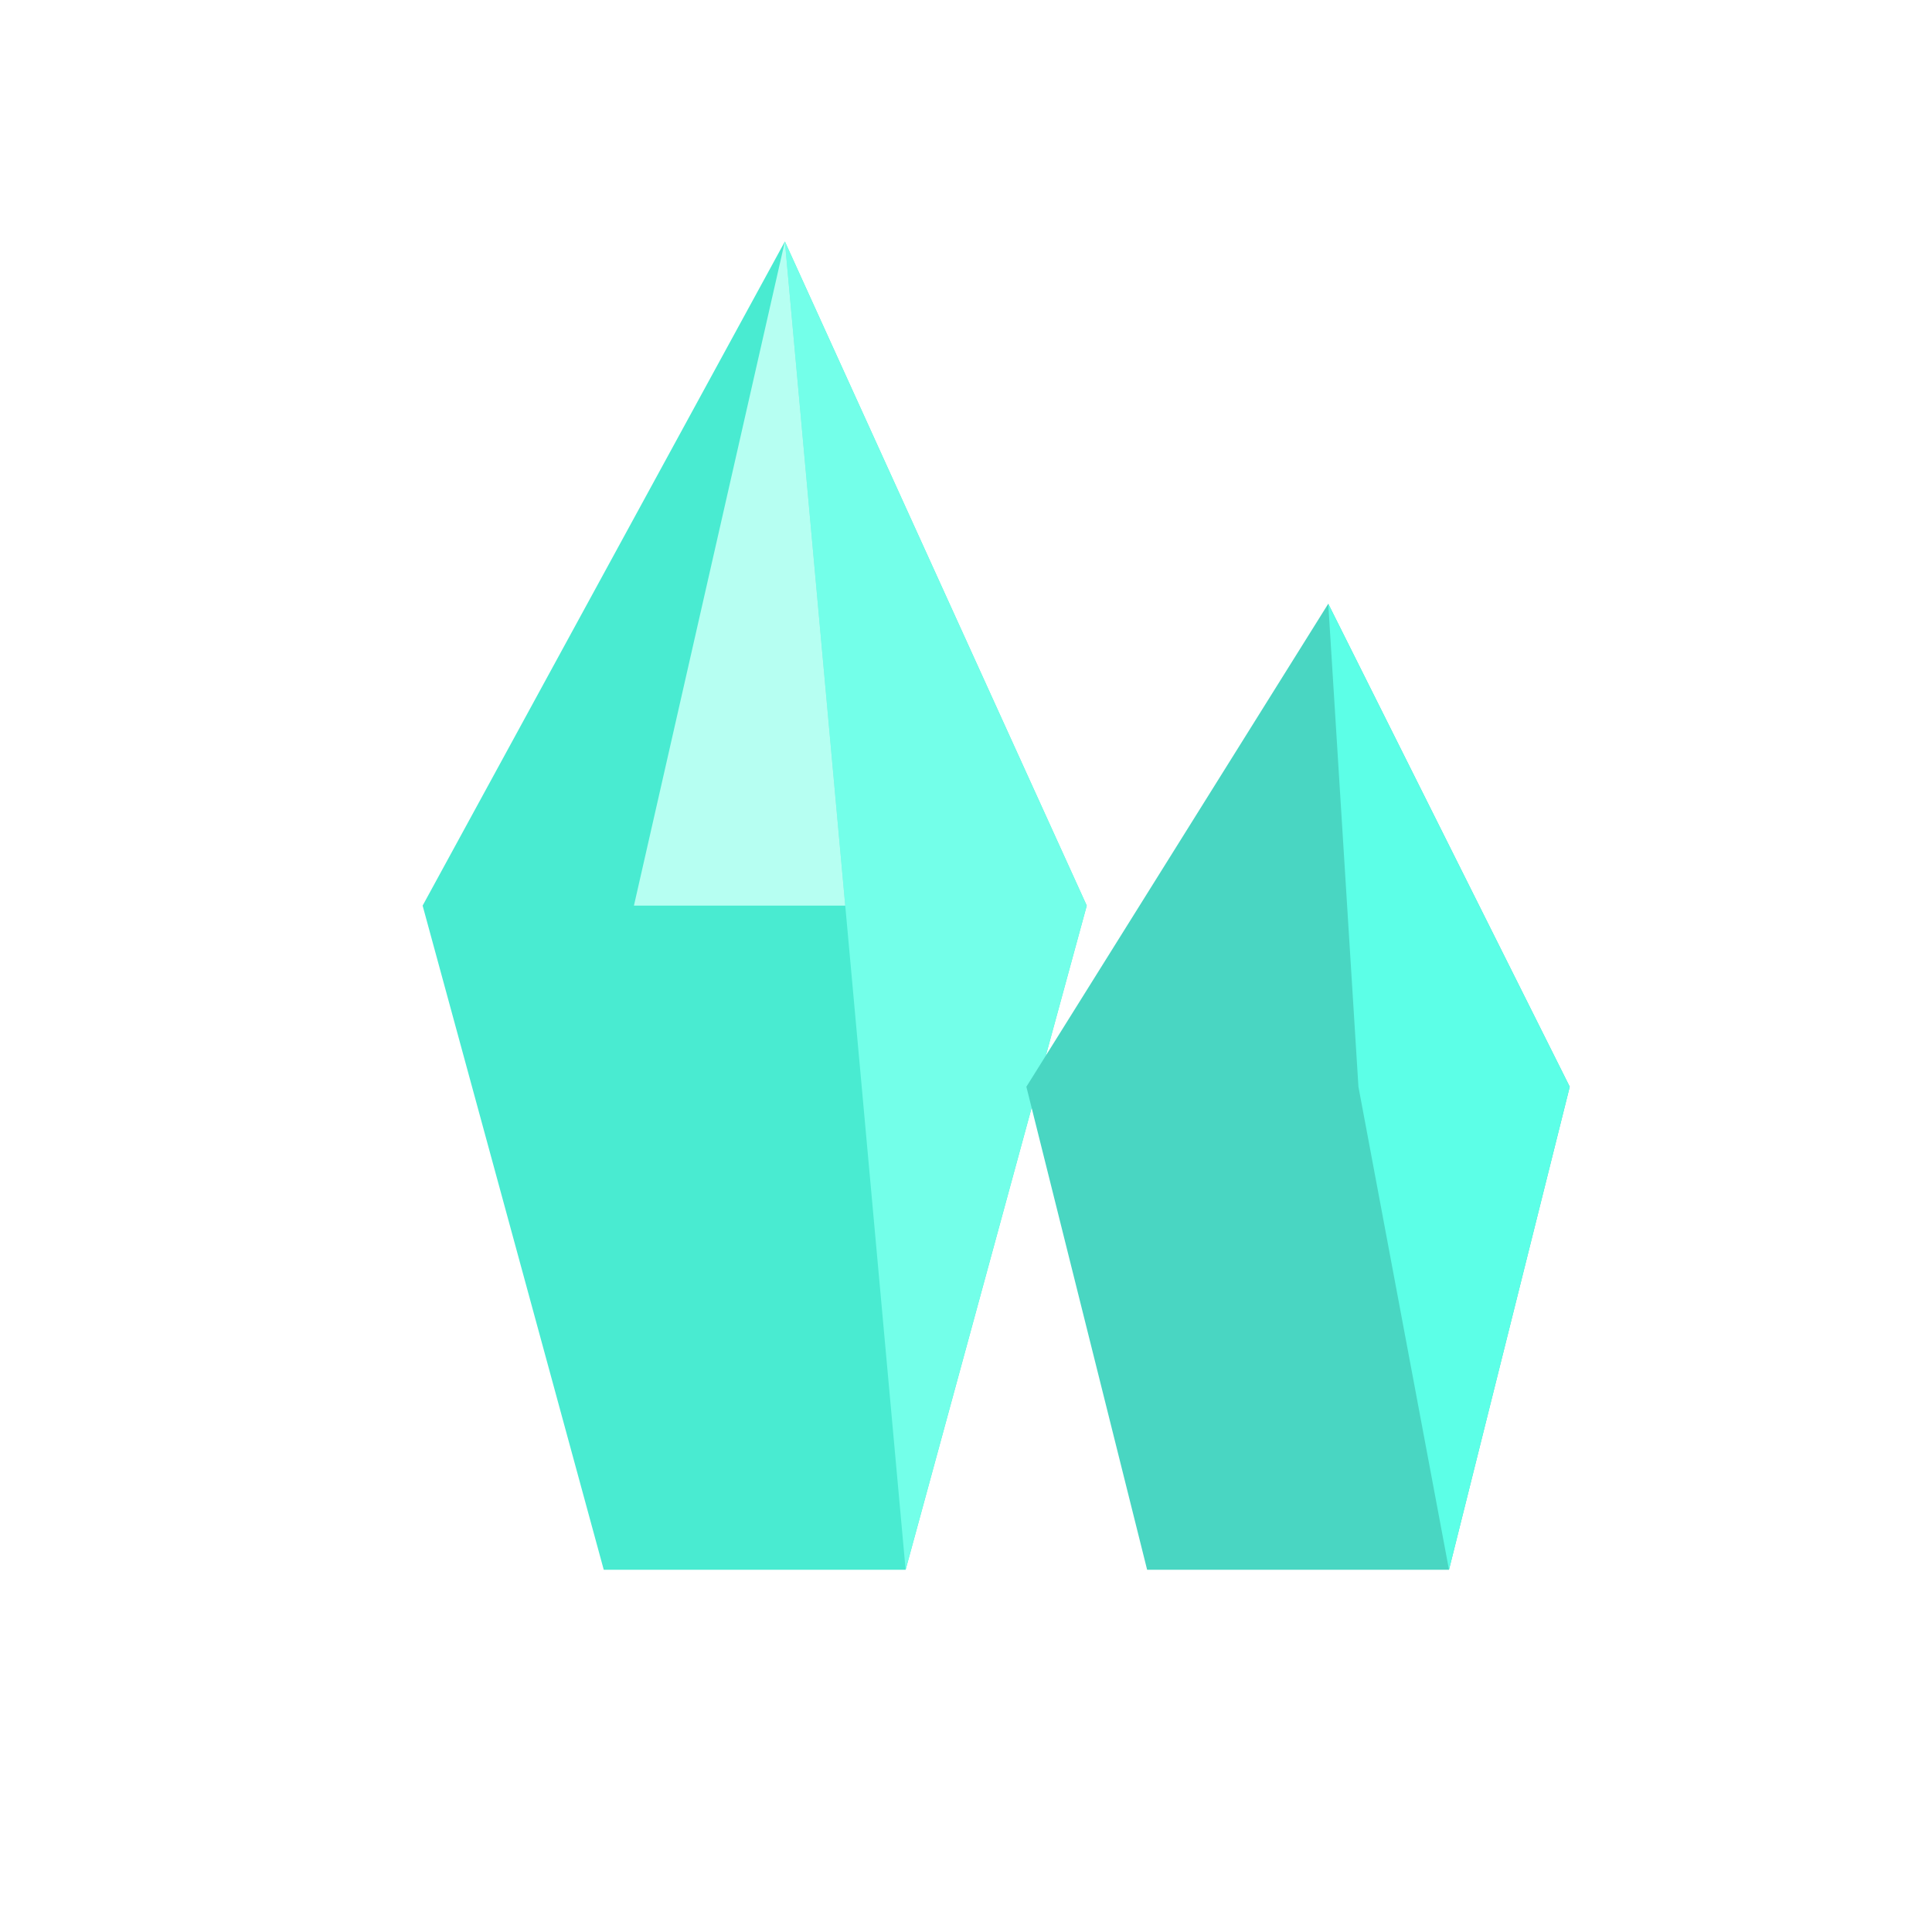
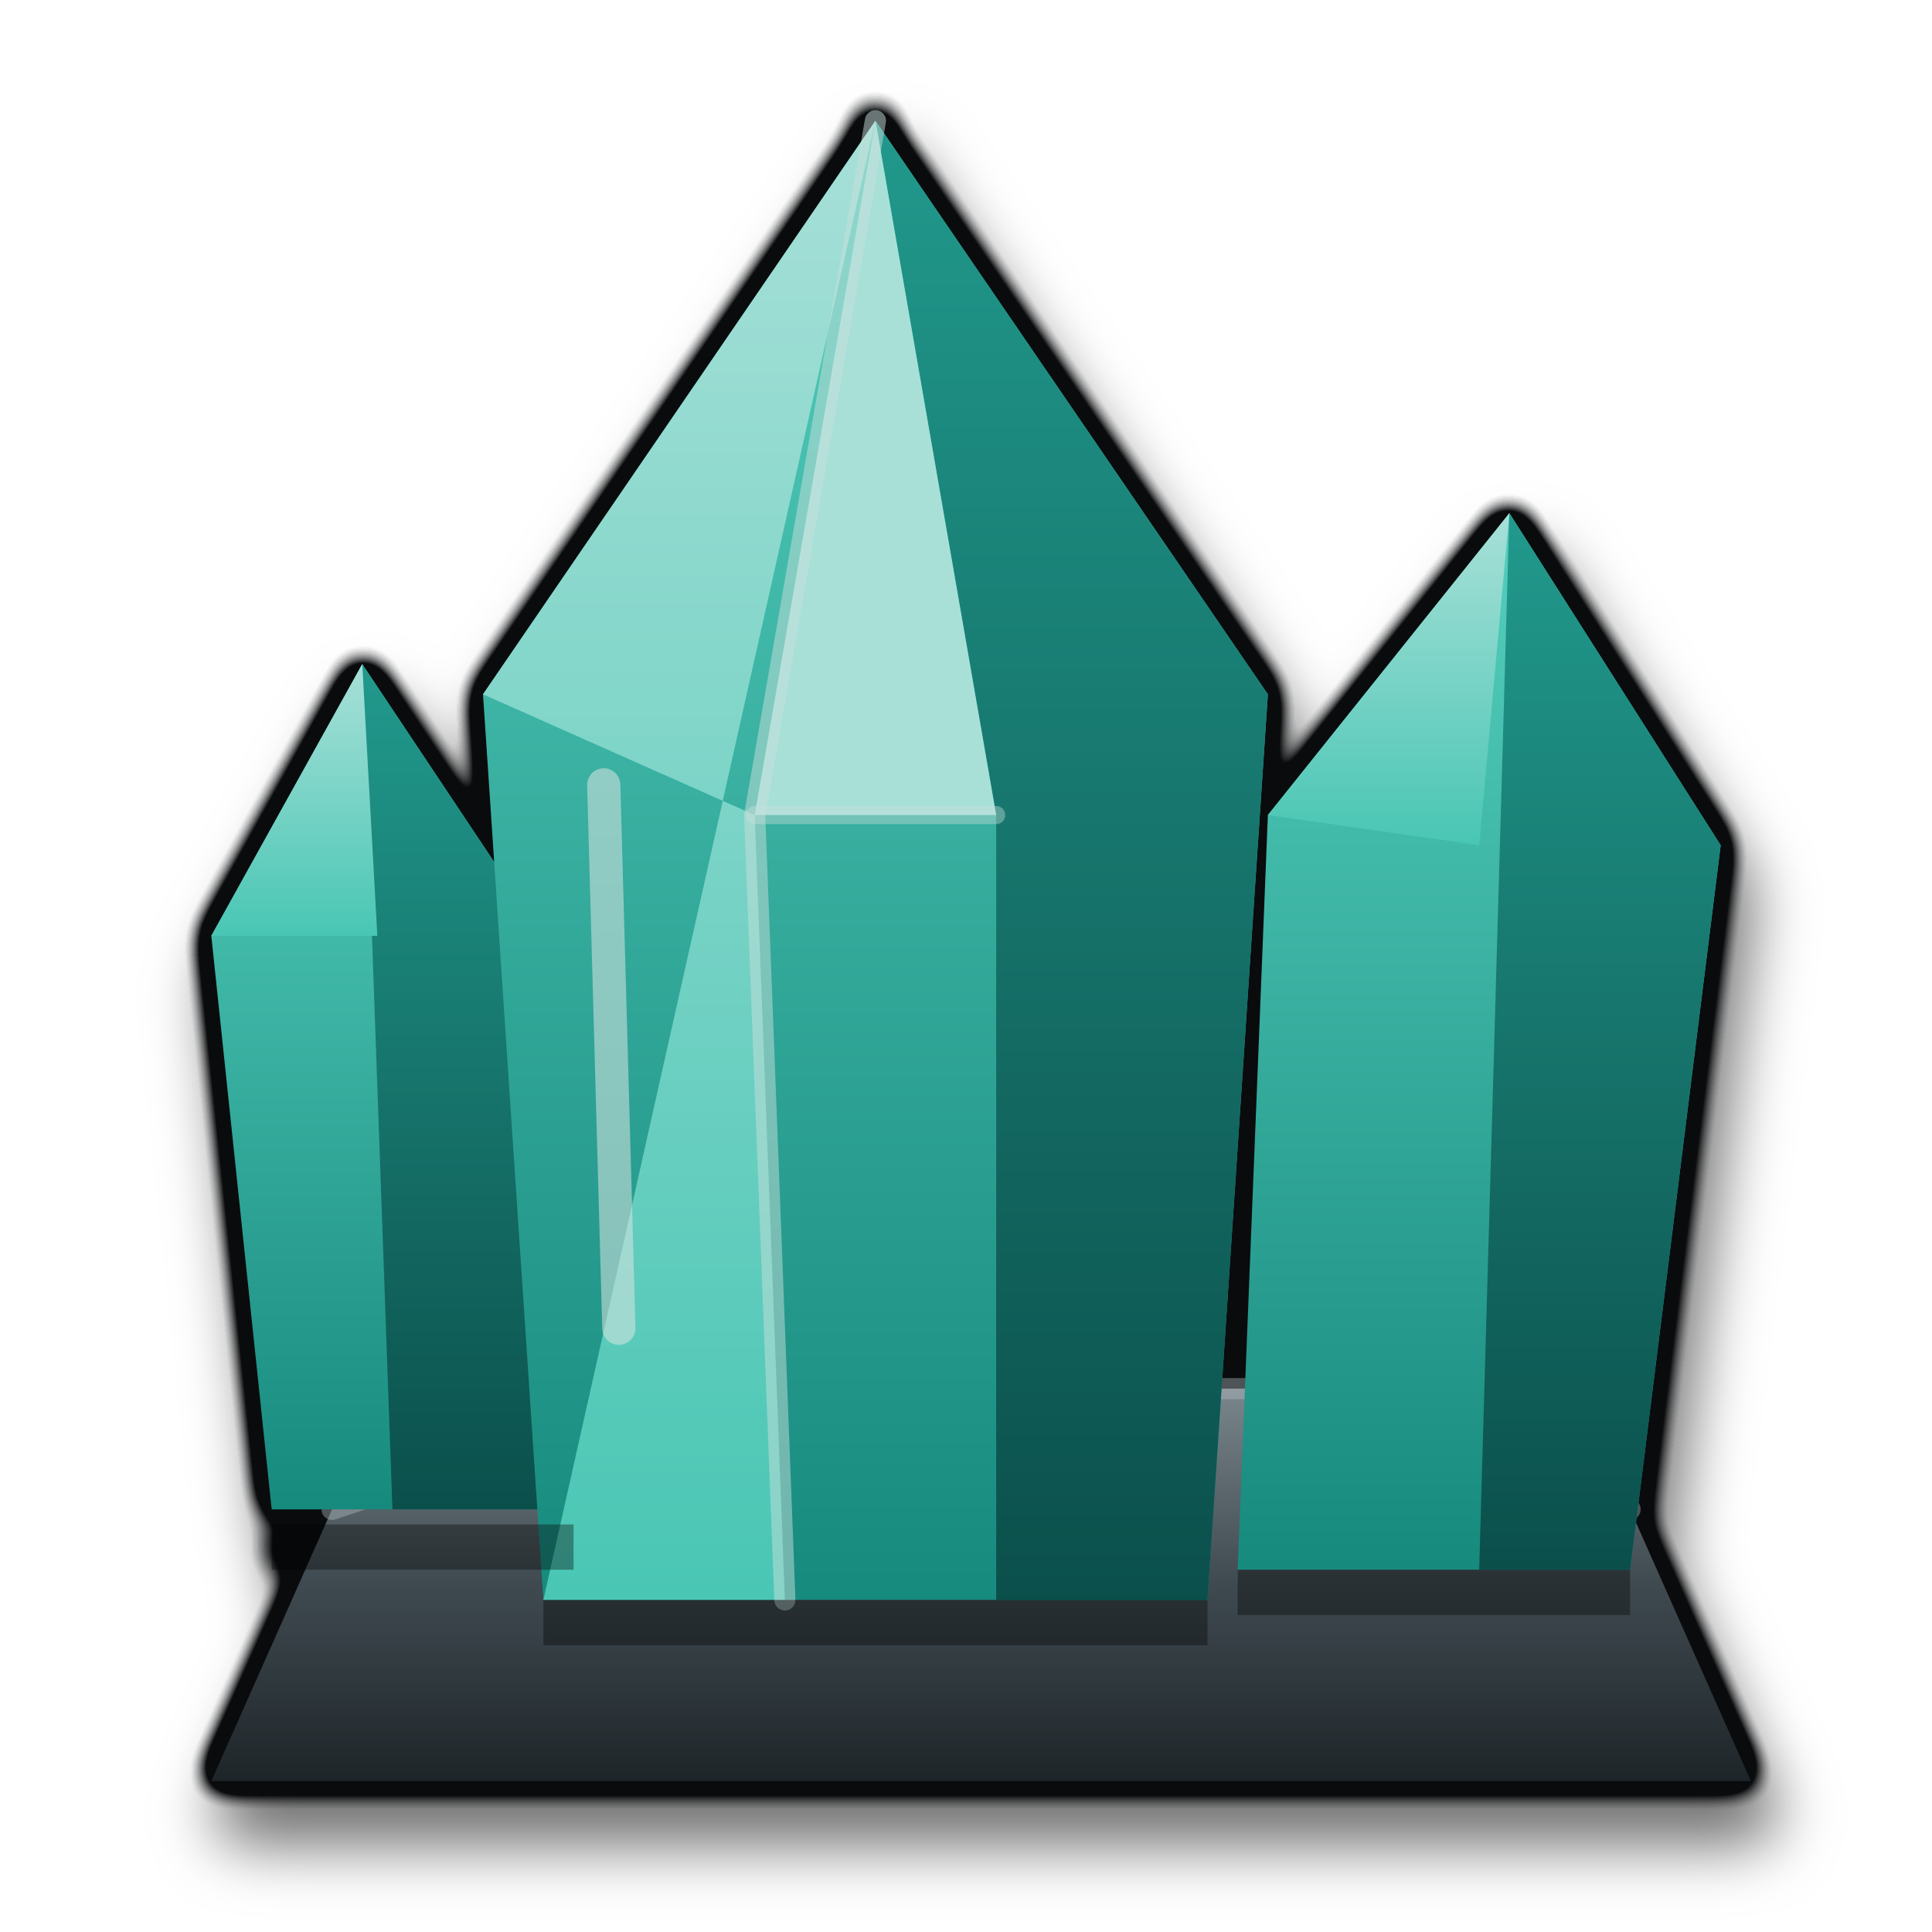
<svg xmlns="http://www.w3.org/2000/svg" viewBox="0 0 64 64">
-   <path d="M20 52 L14 30 L26 8 L36 30 L30 52 Z" fill="#49ebd1" />
-   <path d="M26 8 L36 30 L30 52 L28 30 Z" fill="#73ffe9" />
-   <path d="M38 52 L34 36 L44 20 L52 36 L48 52 Z" fill="#49d6c2" />
-   <path d="M44 20 L52 36 L48 52 L45 36 Z" fill="#5cffe7" />
-   <path d="M26 8 L28 30 L21 30 Z" fill="#b6fff2" />
+   <defs>
+     <filter id="contour" filterUnits="userSpaceOnUse" x="-4" y="-4" width="72" height="72" color-interpolation-filters="sRGB">
+       <feGaussianBlur in="SourceAlpha" stdDeviation="0.5" />
+       <feComponentTransfer result="edge">
+         <feFuncA type="linear" slope="7" intercept="-0.15" />
+       </feComponentTransfer>
+       <feGaussianBlur in="edge" stdDeviation="1" />
+       <feOffset dx="0.5" dy="1.5" />
+       <feComponentTransfer result="shadow">
+         <feFuncA type="linear" slope="0.55" />
+       </feComponentTransfer>
+       <feFlood flood-color="#090b0d" />
+       <feComposite in2="edge" operator="in" result="line" />
+       <feMerge>
+         <feMergeNode in="shadow" />
+         <feMergeNode in="line" />
+         <feMergeNode in="SourceGraphic" />
+       </feMerge>
+     </filter>
+     <linearGradient id="gun" x1="0" y1="0" x2="0" y2="1">
+       <stop offset="0" stop-color="#79868c" />
+       <stop offset="0.5" stop-color="#3f4a50" />
+       <stop offset="1" stop-color="#1e2529" />
+     </linearGradient>
+     <linearGradient id="lumA" x1="0" y1="0" x2="0" y2="1">
+       <stop offset="0" stop-color="#a8e0d8" />
+       <stop offset="1" stop-color="#49c6b4" />
+     </linearGradient>
+     <linearGradient id="lumB" x1="0" y1="0" x2="0" y2="1">
+       <stop offset="0" stop-color="#55cfbd" />
+       <stop offset="1" stop-color="#178a7e" />
+     </linearGradient>
+     <linearGradient id="lumC" x1="0" y1="0" x2="0" y2="1">
+       <stop offset="0" stop-color="#21998c" />
+       <stop offset="1" stop-color="#0b4f4b" />
+     </linearGradient>
+   </defs>
+   <g filter="url(#contour)">
+     <polygon points="7,59 11,50 23,46 45,46 54,50 58,59" fill="url(#gun)" />
+     <path d="M11 50 L23 46 L45 46 L54 50" fill="none" stroke="#b4bec3" stroke-width="0.7" stroke-linecap="round" stroke-linejoin="round" opacity="0.4" />
+     <polygon points="9,50 7,31 12,22 18,31 19,50" fill="url(#lumB)" />
+     <polygon points="12,22 18,31 19,50 13,50" fill="url(#lumC)" />
+     <polygon points="7,31 12,22 12.5,31" fill="url(#lumA)" />
+     <polygon points="41,52 42,27 50,17 57,28 54,52" fill="url(#lumB)" />
+     <polygon points="50,17 57,28 54,52 49,52" fill="url(#lumC)" />
+     <polygon points="42,27 50,17 49,28" fill="url(#lumA)" />
+     <polygon points="18,53 16,23 29,4 42,23 40,53" fill="url(#lumB)" />
+     <polygon points="29,4 16,23 25,27 26,53 18,53" fill="url(#lumA)" />
+     <polygon points="29,4 42,23 40,53 33,53 33,27" fill="url(#lumC)" />
+     <polygon points="29,4 25,27 33,27" fill="#a8e0d8" />
+     <path d="M29 4 L25 27 L26 53" fill="none" stroke="#c8e0dc" stroke-width="0.7" stroke-linecap="round" stroke-linejoin="round" opacity="0.5" />
+     <path d="M25 27 L33 27" fill="none" stroke="#c8e0dc" stroke-width="0.6" stroke-linecap="round" stroke-linejoin="round" opacity="0.4" />
+     <path d="M20 26 L20.5 44" fill="none" stroke="#d8e4e2" stroke-width="1.1" stroke-linecap="round" stroke-linejoin="round" opacity="0.55" />
+     <polygon points="9,50.5 19,50.5 19,52 9,52" fill="#000000" opacity="0.35" />
+     <polygon points="18,53 40,53 40,54.5 18,54.5" fill="#000000" opacity="0.35" />
+     <polygon points="41,52 54,52 54,53.5 41,53.5" fill="#000000" opacity="0.35" />
+   </g>
</svg>
